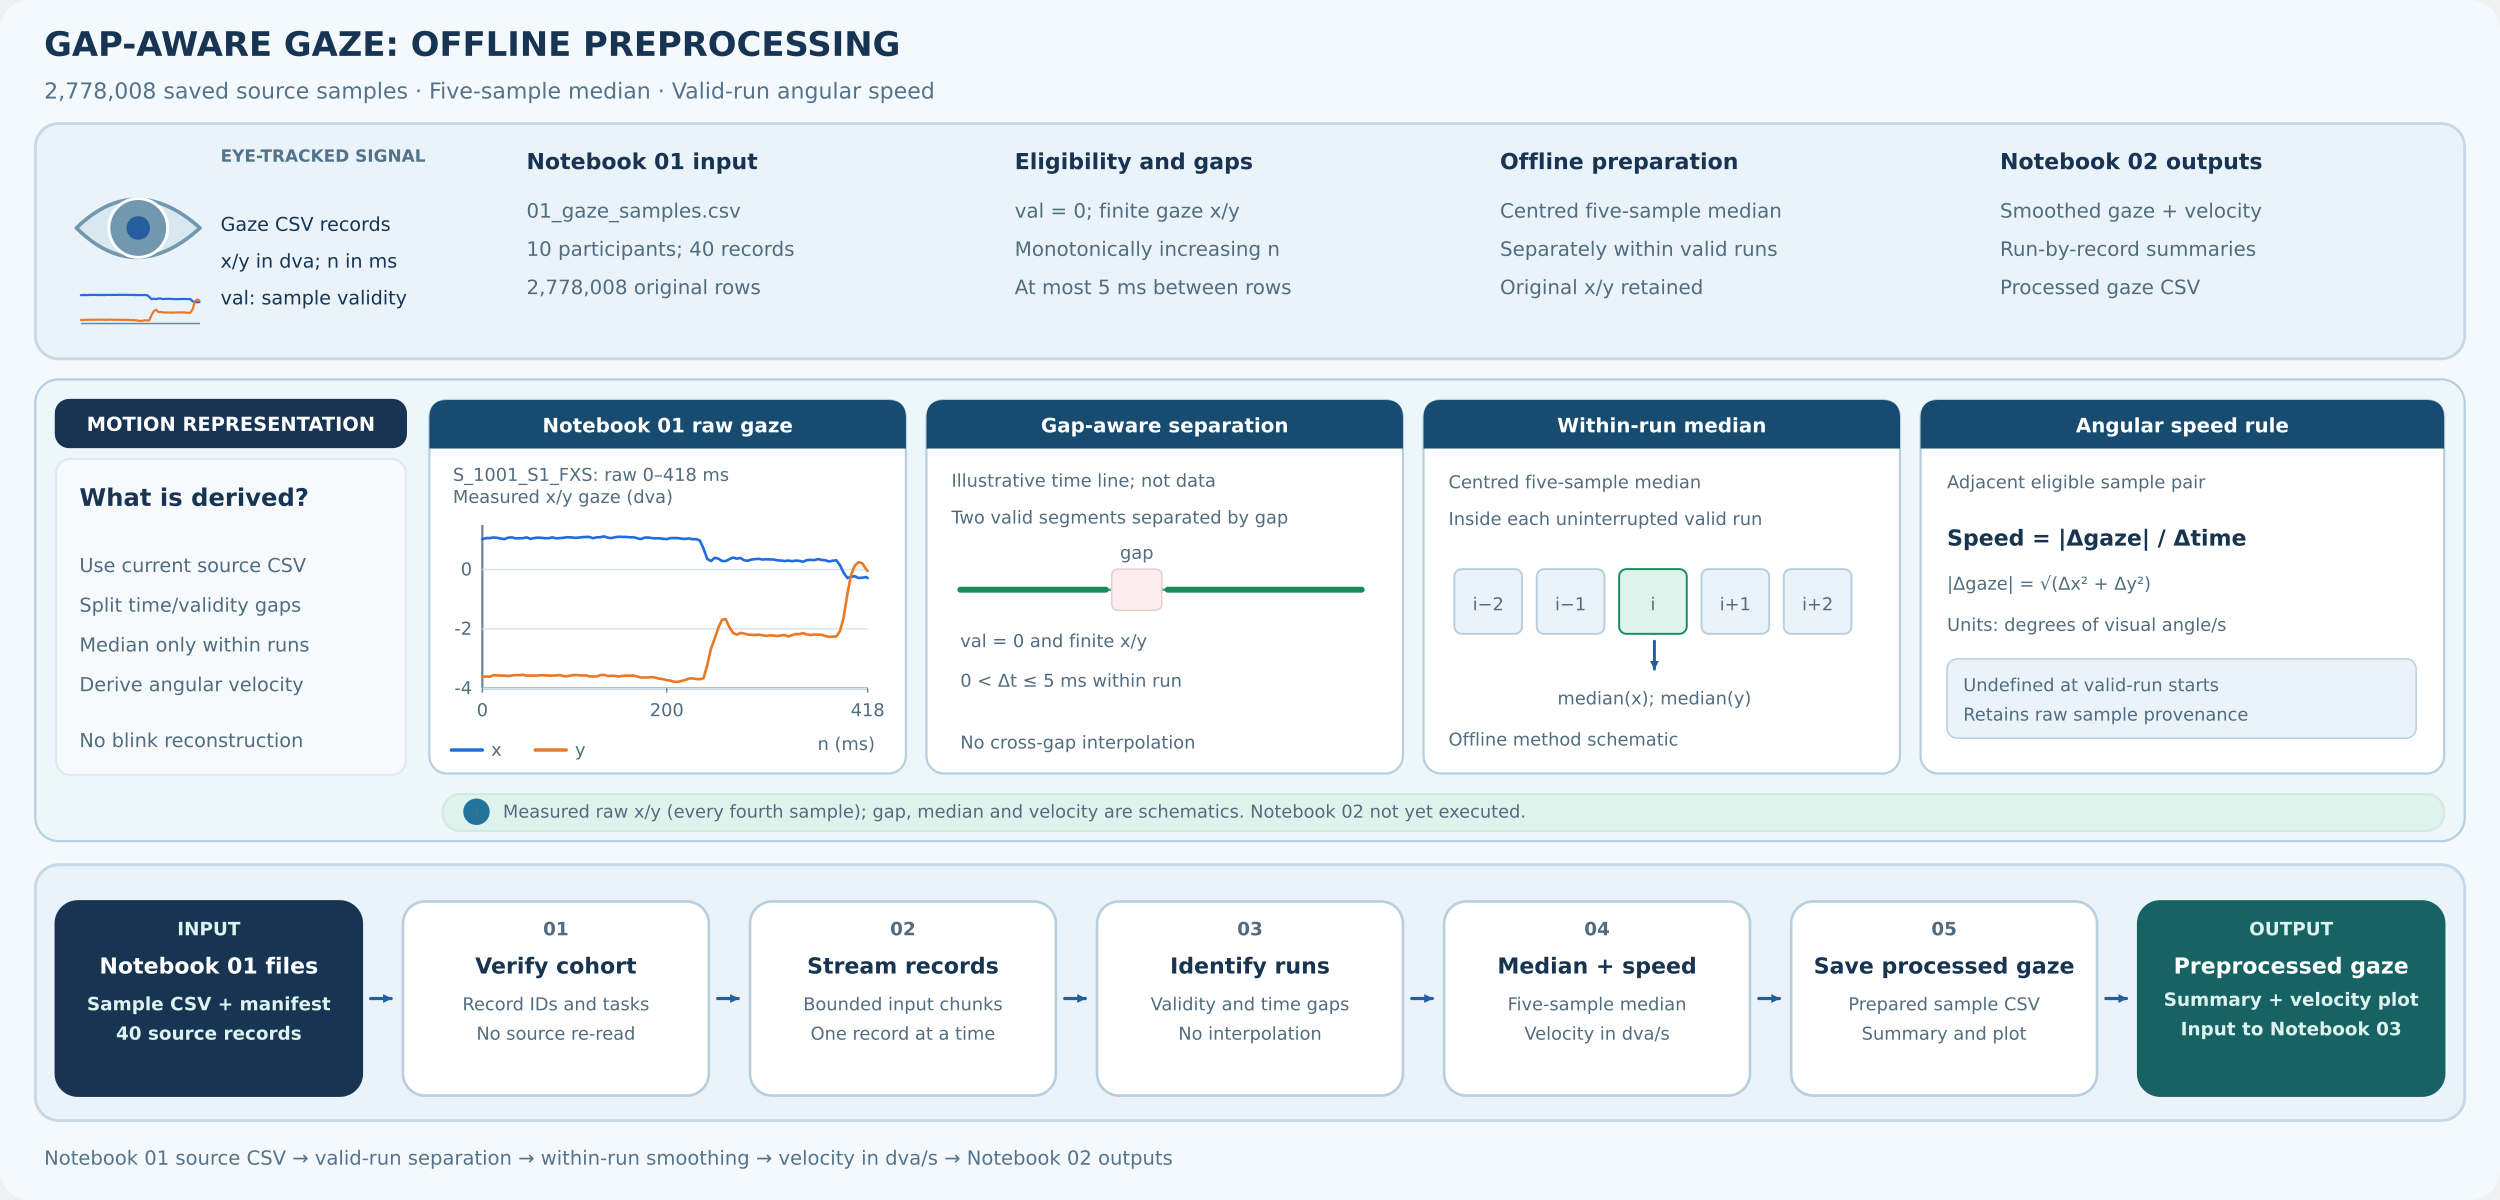
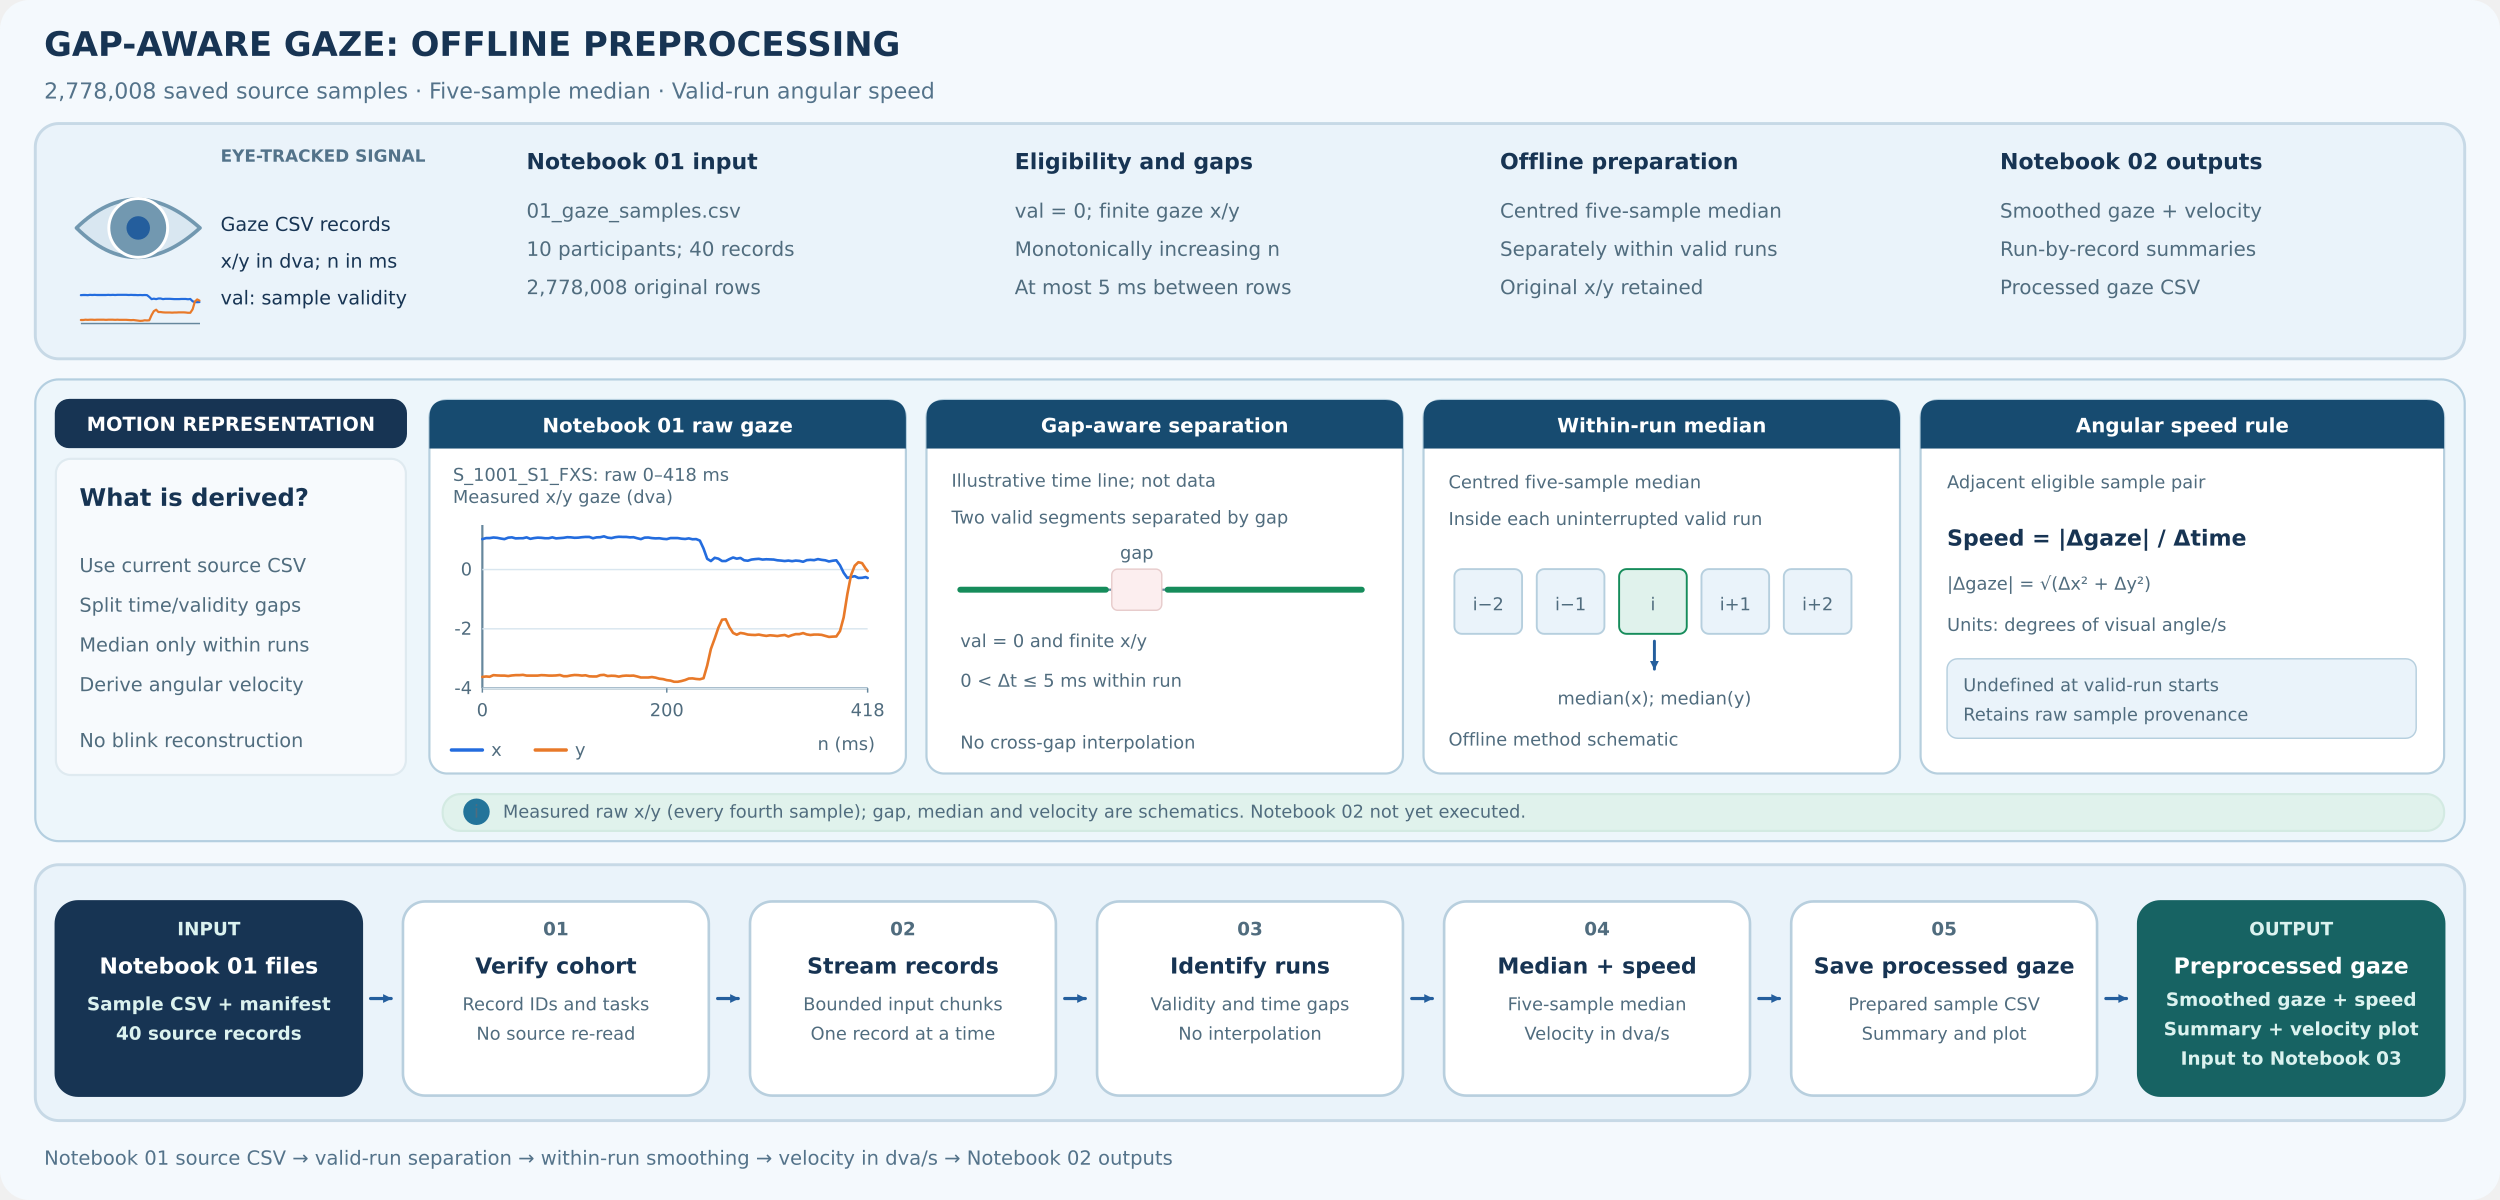
<svg xmlns="http://www.w3.org/2000/svg" width="1700" height="816" viewBox="0 0 1700 816" role="img" aria-labelledby="svg-title svg-desc">
  <defs>
    <style>
.title{font:700 23px DejaVu Sans,Arial,sans-serif;fill:#173453}.subtitle{font:400 15px DejaVu Sans,Arial,sans-serif;fill:#54738A}.sourceheading{font:700 11.5px DejaVu Sans,Arial,sans-serif;fill:#53738A}.sourcebody{font:400 13px DejaVu Sans,Arial,sans-serif;fill:#173453}.ctxhead{font:700 15px DejaVu Sans,Arial,sans-serif;fill:#173453}.ctxbody{font:400 13.5px DejaVu Sans,Arial,sans-serif;fill:#506C7E}.focushead{font:700 16.5px DejaVu Sans,Arial,sans-serif;fill:#173453}.focusbody{font:400 13.1px DejaVu Sans,Arial,sans-serif;fill:#506C7E}.sectionlabel{font:700 13.2px DejaVu Sans,Arial,sans-serif;fill:white}.panelhead{font:700 13.5px DejaVu Sans,Arial,sans-serif;fill:white}.panelbody{font:400 12.1px DejaVu Sans,Arial,sans-serif;fill:#506C7E}.nodeid{font:700 12.5px DejaVu Sans,Arial,sans-serif;fill:#506C7E}.nodetitle{font:700 15px DejaVu Sans,Arial,sans-serif;fill:#173453}.nodedesc{font:400 12.1px DejaVu Sans,Arial,sans-serif;fill:#506C7E}.endnodeid{font:700 12.5px DejaVu Sans,Arial,sans-serif;fill:#DBF2EF}.endnodetitle{font:700 15px DejaVu Sans,Arial,sans-serif;fill:white}.footer{font:400 13.3px DejaVu Sans,Arial,sans-serif;fill:#54738A}</style>
    <marker id="arr" markerWidth="6" markerHeight="6" refX="5.5" refY="3" orient="auto" markerUnits="userSpaceOnUse">
      <path d="M0 0 L6 3 L0 6 Z" fill="#245E9D" />
    </marker>
  </defs>
  <rect x="0" y="0" width="1700" height="816" rx="20" fill="#F4F9FD" stroke="none" stroke-width="1" />
  <g id="band-0-header">
    <text x="30" y="38" class="title">GAP-AWARE GAZE: OFFLINE PREPROCESSING</text>
    <text x="30" y="67" class="subtitle">2,778,008 saved source samples · Five-sample median · Valid-run angular speed</text>
  </g>
  <g id="band-1-context">
    <rect x="24" y="84" width="1652" height="160" rx="16" fill="#EAF3FA" stroke="#C7D9E6" stroke-width="2" />
    <g id="source">
      <text x="150" y="110" class="sourceheading">EYE-TRACKED SIGNAL</text>
      <path d="M52 155 Q92 116 136 155 Q92 195 52 155Z" fill="#D9E7F1" stroke="#7298B0" stroke-width="2.5" stroke-linejoin="round" />
      <circle cx="94" cy="155" r="20" fill="#7298B0" stroke="#FFFFFF" stroke-width="2" />
      <circle cx="94" cy="155" r="8" fill="#245E9D" />
      <line x1="55" y1="220" x2="136" y2="220" stroke="#66879D" stroke-width="1" />
      <path d="M55.0 200.7 L56.6 200.6 L58.1 200.6 L59.7 200.7 L61.2 200.5 L62.8 200.6 L64.3 200.5 L65.9 200.6 L67.4 200.6 L69.0 200.6 L70.5 200.6 L72.1 200.6 L73.6 200.5 L75.2 200.6 L76.7 200.5 L78.3 200.6 L79.8 200.5 L81.4 200.5 L82.9 200.5 L84.5 200.5 L86.0 200.5 L87.6 200.6 L89.1 200.5 L90.7 200.6 L92.2 200.6 L93.8 200.7 L95.3 200.6 L96.9 200.7 L98.4 200.6 L100.0 200.7 L101.5 201.9 L103.1 203.4 L104.6 203.1 L106.2 203.4 L107.7 203.0 L109.3 203.0 L110.8 203.4 L112.4 203.2 L113.9 203.2 L115.5 203.2 L117.0 203.3 L118.6 203.4 L120.1 203.4 L121.7 203.4 L123.2 203.3 L124.8 203.3 L126.3 203.3 L127.9 203.5 L129.4 203.3 L131.0 204.9 L132.5 205.4 L134.1 205.5 L135.6 205.4" fill="none" stroke="#236CDE" stroke-width="1.5" stroke-linecap="round" stroke-linejoin="round" />
      <path d="M55.0 217.6 L56.6 217.6 L58.1 217.4 L59.7 217.5 L61.2 217.4 L62.8 217.4 L64.3 217.5 L65.9 217.4 L67.4 217.4 L69.0 217.4 L70.5 217.4 L72.1 217.5 L73.6 217.4 L75.2 217.4 L76.7 217.4 L78.3 217.5 L79.8 217.4 L81.4 217.5 L82.9 217.5 L84.5 217.5 L86.0 217.5 L87.6 217.6 L89.1 217.7 L90.7 217.6 L92.2 217.8 L93.8 218.0 L95.3 218.2 L96.9 218.1 L98.4 217.8 L100.0 217.9 L101.5 217.8 L103.1 214.2 L104.6 211.6 L106.2 210.6 L107.7 212.2 L109.3 212.2 L110.8 212.4 L112.4 212.5 L113.9 212.5 L115.5 212.5 L117.0 212.6 L118.6 212.5 L120.1 212.5 L121.7 212.4 L123.2 212.4 L124.8 212.4 L126.3 212.5 L127.9 212.7 L129.4 212.7 L131.0 210.3 L132.5 205.1 L134.1 203.6 L135.6 204.4" fill="none" stroke="#E87929" stroke-width="1.5" stroke-linecap="round" stroke-linejoin="round" />
      <text x="150" y="157" class="sourcebody">Gaze CSV records</text>
      <text x="150" y="182" class="sourcebody">x/y in dva; n in ms</text>
      <text x="150" y="207" class="sourcebody">val: sample validity</text>
    </g>
    <g id="context-1">
      <text x="358" y="115" class="ctxhead">Notebook 01 input</text>
      <text x="358" y="148" class="ctxbody">01_gaze_samples.csv</text>
      <text x="358" y="174" class="ctxbody">10 participants; 40 records</text>
      <text x="358" y="200" class="ctxbody">2,778,008 original rows</text>
    </g>
    <g id="context-2">
      <text x="690" y="115" class="ctxhead">Eligibility and gaps</text>
      <text x="690" y="148" class="ctxbody">val = 0; finite gaze x/y</text>
      <text x="690" y="174" class="ctxbody">Monotonically increasing n</text>
      <text x="690" y="200" class="ctxbody">At most 5 ms between rows</text>
    </g>
    <g id="context-3">
      <text x="1020" y="115" class="ctxhead">Offline preparation</text>
      <text x="1020" y="148" class="ctxbody">Centred five-sample median</text>
      <text x="1020" y="174" class="ctxbody">Separately within valid runs</text>
      <text x="1020" y="200" class="ctxbody">Original x/y retained</text>
    </g>
    <g id="context-4">
      <text x="1360" y="115" class="ctxhead">Notebook 02 outputs</text>
      <text x="1360" y="148" class="ctxbody">Smoothed gaze + velocity</text>
      <text x="1360" y="174" class="ctxbody">Run-by-record summaries</text>
      <text x="1360" y="200" class="ctxbody">Processed gaze CSV</text>
    </g>
  </g>
  <g id="band-2-analysis">
    <rect x="24" y="258" width="1652" height="314" rx="16" fill="#EDF6FB" stroke="#B4CFE0" stroke-width="1.5" />
    <g id="focus">
      <rect x="38" y="272" width="238" height="32" rx="9" fill="#173453" stroke="#173453" stroke-width="1.5" />
      <text x="157" y="293" class="sectionlabel" text-anchor="middle">MOTION REPRESENTATION</text>
      <rect x="38" y="312" width="238" height="215" rx="10" fill="#F7FAFD" stroke="#DFEAF0" stroke-width="1.5" />
      <text x="54" y="344" class="focushead">What is derived?</text>
      <text x="54" y="389" class="focusbody">Use current source CSV</text>
      <text x="54" y="416" class="focusbody">Split time/validity gaps</text>
      <text x="54" y="443" class="focusbody">Median only within runs</text>
      <text x="54" y="470" class="focusbody">Derive angular velocity</text>
      <text x="54" y="508" class="focusbody">No blink reconstruction</text>
    </g>
    <g id="panels">
      <g id="panel-1">
        <rect x="292" y="272" width="324" height="254" rx="12" fill="#FFFFFF" stroke="#B6CFDE" stroke-width="1.5" />
        <path d="M304 272 H604 Q616 272 616 284 V305 H292 V284 Q292 272 304 272 Z" fill="#174B70" />
        <text x="454" y="294" class="panelhead" text-anchor="middle">Notebook 01 raw gaze</text>
        <g id="scientific-panel-1">
          <text x="308" y="327" class="panelbody">S_1001_S1_FXS: raw 0–418 ms</text>
          <text x="308" y="342" class="panelbody">Measured x/y gaze (dva)</text>
          <line x1="328" y1="357" x2="328" y2="468" stroke="#66879D" stroke-width="1.5" />
          <line x1="328" y1="468" x2="590" y2="468" stroke="#66879D" stroke-width="1.5" />
          <line x1="328" y1="468" x2="590" y2="468" stroke="#D9E6EF" stroke-width="1" />
          <text x="321" y="472" class="panelbody" text-anchor="end">-4</text>
          <line x1="328" y1="427.6" x2="590" y2="427.6" stroke="#D9E6EF" stroke-width="1" />
          <text x="321" y="431.6" class="panelbody" text-anchor="end">-2</text>
          <line x1="328" y1="387.3" x2="590" y2="387.3" stroke="#D9E6EF" stroke-width="1" />
          <text x="321" y="391.3" class="panelbody" text-anchor="end">0</text>
          <line x1="328" y1="468" x2="328" y2="471" stroke="#66879D" stroke-width="1" />
          <text x="328" y="487" class="panelbody" text-anchor="middle">0</text>
          <line x1="453.4" y1="468" x2="453.4" y2="471" stroke="#66879D" stroke-width="1" />
          <text x="453.4" y="487" class="panelbody" text-anchor="middle">200</text>
          <line x1="590" y1="468" x2="590" y2="471" stroke="#66879D" stroke-width="1" />
          <text x="590" y="487" class="panelbody" text-anchor="middle">418</text>
          <path d="M328.0 366.6 L330.5 365.9 L333.0 365.9 L335.5 365.5 L338.0 365.7 L340.5 366.2 L343.0 366.6 L345.6 365.6 L348.1 365.4 L350.6 366.1 L353.1 366.0 L355.6 366.0 L358.1 365.4 L360.6 366.4 L363.1 365.9 L365.6 365.6 L368.1 365.7 L370.6 366.0 L373.1 366.0 L375.6 365.4 L378.1 366.1 L380.7 365.9 L383.2 365.7 L385.7 365.3 L388.2 365.4 L390.7 365.7 L393.2 365.6 L395.7 365.3 L398.2 365.1 L400.7 365.1 L403.2 366.0 L405.7 365.4 L408.2 365.3 L410.7 364.7 L413.2 365.6 L415.8 365.9 L418.3 365.3 L420.8 365.0 L423.3 365.1 L425.8 365.1 L428.3 365.4 L430.8 365.3 L433.3 366.0 L435.8 366.6 L438.3 365.6 L440.8 365.5 L443.3 365.9 L445.8 366.1 L448.3 366.0 L450.9 366.4 L453.4 366.6 L455.9 365.9 L458.4 365.9 L460.9 365.9 L463.4 366.3 L465.9 366.5 L468.4 366.1 L470.9 366.7 L473.4 366.6 L475.9 367.6 L478.4 373.0 L480.9 380.0 L483.4 381.5 L486.0 379.3 L488.5 379.9 L491.0 381.5 L493.5 381.5 L496.0 380.2 L498.5 379.1 L501.0 379.9 L503.5 379.4 L506.0 381.0 L508.5 381.3 L511.0 380.5 L513.5 380.2 L516.0 380.0 L518.5 380.5 L521.1 380.3 L523.6 380.4 L526.1 380.5 L528.6 381.0 L531.1 381.2 L533.6 381.5 L536.1 381.2 L538.6 381.6 L541.1 381.2 L543.6 381.4 L546.1 382.0 L548.6 380.9 L551.1 380.7 L553.6 380.9 L556.2 380.2 L558.7 380.7 L561.2 381.0 L563.7 381.8 L566.2 381.3 L568.7 381.0 L571.2 384.4 L573.7 389.5 L576.2 393.0 L578.7 392.3 L581.2 391.8 L583.7 393.0 L586.2 392.9 L588.7 392.4 L590.0 393.0" fill="none" stroke="#236CDE" stroke-width="1.8" stroke-linecap="round" stroke-linejoin="round" />
          <path d="M328.0 460.3 L330.5 460.0 L333.0 460.2 L335.5 459.1 L338.0 459.3 L340.5 459.4 L343.0 459.4 L345.6 459.7 L348.1 459.3 L350.6 459.1 L353.1 459.1 L355.6 458.9 L358.1 459.4 L360.6 459.4 L363.1 459.4 L365.6 459.4 L368.1 459.1 L370.6 459.2 L373.1 459.4 L375.6 459.4 L378.1 459.3 L380.7 459.0 L383.2 459.8 L385.7 459.8 L388.2 459.3 L390.7 459.0 L393.2 459.1 L395.7 459.4 L398.2 459.2 L400.7 459.9 L403.2 460.0 L405.7 460.0 L408.2 459.1 L410.7 458.9 L413.2 459.7 L415.8 459.5 L418.3 459.6 L420.8 460.1 L423.3 459.6 L425.8 459.4 L428.3 459.5 L430.8 459.4 L433.3 460.0 L435.8 460.7 L438.3 460.7 L440.8 460.7 L443.3 460.4 L445.8 460.8 L448.3 461.5 L450.9 461.8 L453.4 462.5 L455.9 462.8 L458.4 463.6 L460.9 463.6 L463.4 463.1 L465.9 462.4 L468.4 461.4 L470.9 461.3 L473.4 461.7 L475.9 461.9 L478.4 461.2 L480.9 452.5 L483.4 441.3 L486.0 434.2 L488.5 426.8 L491.0 421.4 L493.5 421.1 L496.0 426.5 L498.5 430.4 L501.0 431.6 L503.5 430.4 L506.0 430.8 L508.5 431.5 L511.0 431.7 L513.5 431.8 L516.0 431.5 L518.5 432.0 L521.1 432.4 L523.6 432.0 L526.1 432.2 L528.6 432.5 L531.1 432.1 L533.6 431.8 L536.1 432.8 L538.6 431.9 L541.1 431.2 L543.6 431.2 L546.1 430.5 L548.6 431.4 L551.1 431.8 L553.6 431.5 L556.2 431.5 L558.7 431.7 L561.2 432.4 L563.7 433.1 L566.2 432.9 L568.7 432.8 L571.2 429.1 L573.7 419.8 L576.2 404.0 L578.7 391.1 L581.2 384.7 L583.7 382.3 L586.2 382.9 L588.7 386.7 L590.0 388.3" fill="none" stroke="#E87929" stroke-width="1.8" stroke-linecap="round" stroke-linejoin="round" />
          <path d="M307 510 L328 510" fill="none" stroke="#236CDE" stroke-width="2.4" stroke-linecap="round" stroke-linejoin="round" />
          <text x="334" y="514" class="panelbody">x</text>
          <path d="M364 510 L385 510" fill="none" stroke="#E87929" stroke-width="2.4" stroke-linecap="round" stroke-linejoin="round" />
          <text x="391" y="514" class="panelbody">y</text>
          <text x="595" y="510" class="panelbody" text-anchor="end">n (ms)</text>
        </g>
      </g>
      <g id="panel-2">
        <rect x="630" y="272" width="324" height="254" rx="12" fill="#FFFFFF" stroke="#B6CFDE" stroke-width="1.5" />
        <path d="M642 272 H942 Q954 272 954 284 V305 H630 V284 Q630 272 642 272 Z" fill="#174B70" />
        <text x="792" y="294" class="panelhead" text-anchor="middle">Gap-aware separation</text>
        <g id="scientific-panel-2">
          <text x="647" y="331" class="panelbody">Illustrative time line; not data</text>
          <text x="647" y="356" class="panelbody">Two valid segments separated by gap</text>
          <line x1="653" y1="401" x2="926" y2="401" stroke="#66879D" stroke-width="1.5" />
          <path d="M653 401 L752 401" fill="none" stroke="#168C5B" stroke-width="4" stroke-linecap="round" stroke-linejoin="round" />
          <path d="M794 401 L926 401" fill="none" stroke="#168C5B" stroke-width="4" stroke-linecap="round" stroke-linejoin="round" />
          <rect x="756" y="387" width="34" height="28" rx="4" fill="#FCEEEF" stroke="#E7CCCC" stroke-width="1" />
          <text x="773" y="380" class="panelbody" text-anchor="middle">gap</text>
          <text x="653" y="440" class="panelbody">val = 0 and finite x/y</text>
          <text x="653" y="467" class="panelbody">0 &lt; Δt ≤ 5 ms within run</text>
          <text x="653" y="509" class="panelbody">No cross-gap interpolation</text>
        </g>
      </g>
      <g id="panel-3">
        <rect x="968" y="272" width="324" height="254" rx="12" fill="#FFFFFF" stroke="#B6CFDE" stroke-width="1.5" />
        <path d="M980 272 H1280 Q1292 272 1292 284 V305 H968 V284 Q968 272 980 272 Z" fill="#174B70" />
        <text x="1130" y="294" class="panelhead" text-anchor="middle">Within-run median</text>
        <g id="scientific-panel-3">
          <text x="985" y="332" class="panelbody">Centred five-sample median</text>
          <text x="985" y="357" class="panelbody">Inside each uninterrupted valid run</text>
          <rect x="989" y="387" width="46" height="44" rx="5" fill="#EAF3FA" stroke="#B6CFDE" stroke-width="1.3" />
          <text x="1012" y="415" class="panelbody" text-anchor="middle">i−2</text>
          <rect x="1045" y="387" width="46" height="44" rx="5" fill="#EAF3FA" stroke="#B6CFDE" stroke-width="1.3" />
          <text x="1068" y="415" class="panelbody" text-anchor="middle">i−1</text>
          <rect x="1101" y="387" width="46" height="44" rx="5" fill="#E0F2EC" stroke="#168C5B" stroke-width="1.3" />
          <text x="1124" y="415" class="panelbody" text-anchor="middle">i</text>
          <rect x="1157" y="387" width="46" height="44" rx="5" fill="#EAF3FA" stroke="#B6CFDE" stroke-width="1.3" />
          <text x="1180" y="415" class="panelbody" text-anchor="middle">i+1</text>
          <rect x="1213" y="387" width="46" height="44" rx="5" fill="#EAF3FA" stroke="#B6CFDE" stroke-width="1.3" />
          <text x="1236" y="415" class="panelbody" text-anchor="middle">i+2</text>
          <path d="M1125 436 L1125 455" fill="none" stroke="#245E9D" stroke-width="2" stroke-linecap="round" stroke-linejoin="round" marker-end="url(#arr)" />
          <text x="1125" y="479" class="panelbody" text-anchor="middle">median(x); median(y)</text>
          <text x="985" y="507" class="panelbody">Offline method schematic</text>
        </g>
      </g>
      <g id="panel-4">
        <rect x="1306" y="272" width="356" height="254" rx="12" fill="#FFFFFF" stroke="#B6CFDE" stroke-width="1.5" />
        <path d="M1318 272 H1650 Q1662 272 1662 284 V305 H1306 V284 Q1306 272 1318 272 Z" fill="#174B70" />
        <text x="1484" y="294" class="panelhead" text-anchor="middle">Angular speed rule</text>
        <g id="scientific-panel-4">
          <text x="1324" y="332" class="panelbody">Adjacent eligible sample pair</text>
          <text x="1324" y="371" class="ctxhead">Speed = |Δgaze| / Δtime</text>
          <text x="1324" y="401" class="panelbody">|Δgaze| = √(Δx² + Δy²)</text>
          <text x="1324" y="429" class="panelbody">Units: degrees of visual angle/s</text>
          <rect x="1324" y="448" width="319" height="54" rx="7" fill="#EAF3FA" stroke="#B6CFDE" stroke-width="1" />
          <text x="1335" y="470" class="panelbody">Undefined at valid-run starts</text>
          <text x="1335" y="490" class="panelbody">Retains raw sample provenance</text>
        </g>
      </g>
    </g>
    <g id="scientific-note">
      <rect x="301" y="540" width="1361" height="25" rx="12" fill="#E0F2EC" stroke="#D3EAE2" stroke-width="1.5" />
      <circle cx="324" cy="552" r="9" fill="#23749A" />
      <text x="324" y="556" class="panelbody" text-anchor="middle" fill="#FFFFFF" font-weight="700">i</text>
      <text x="342" y="556" class="panelbody" font-weight="700" fill="#173453">Measured raw x/y (every fourth sample); gap, median and velocity are schematics. Notebook 02 not yet executed.</text>
    </g>
  </g>
  <g id="band-3-workflow">
    <rect x="24" y="588" width="1652" height="174" rx="16" fill="#EAF3FA" stroke="#C7D9E6" stroke-width="2" />
    <g id="nodes">
      <g id="node-0">
        <rect x="38" y="613" width="208" height="132" rx="15" fill="#173453" stroke="#173453" stroke-width="1.8" />
        <text x="142" y="636" class="endnodeid" text-anchor="middle">INPUT</text>
        <text x="142" y="662" class="endnodetitle" text-anchor="middle">Notebook 01 files</text>
        <text x="142" y="687" class="endnodeid" text-anchor="middle">Sample CSV + manifest</text>
        <text x="142" y="707" class="endnodeid" text-anchor="middle">40 source records</text>
      </g>
      <g id="node-1">
        <rect x="274" y="613" width="208" height="132" rx="15" fill="#FFFFFF" stroke="#B8CFDE" stroke-width="1.8" />
        <text x="378" y="636" class="nodeid" text-anchor="middle">01</text>
        <text x="378" y="662" class="nodetitle" text-anchor="middle">Verify cohort</text>
        <text x="378" y="687" class="nodedesc" text-anchor="middle">Record IDs and tasks</text>
        <text x="378" y="707" class="nodedesc" text-anchor="middle">No source re-read</text>
      </g>
      <g id="node-2">
        <rect x="510" y="613" width="208" height="132" rx="15" fill="#FFFFFF" stroke="#B8CFDE" stroke-width="1.8" />
        <text x="614" y="636" class="nodeid" text-anchor="middle">02</text>
        <text x="614" y="662" class="nodetitle" text-anchor="middle">Stream records</text>
        <text x="614" y="687" class="nodedesc" text-anchor="middle">Bounded input chunks</text>
        <text x="614" y="707" class="nodedesc" text-anchor="middle">One record at a time</text>
      </g>
      <g id="node-3">
        <rect x="746" y="613" width="208" height="132" rx="15" fill="#FFFFFF" stroke="#B8CFDE" stroke-width="1.8" />
        <text x="850" y="636" class="nodeid" text-anchor="middle">03</text>
        <text x="850" y="662" class="nodetitle" text-anchor="middle">Identify runs</text>
        <text x="850" y="687" class="nodedesc" text-anchor="middle">Validity and time gaps</text>
        <text x="850" y="707" class="nodedesc" text-anchor="middle">No interpolation</text>
      </g>
      <g id="node-4">
        <rect x="982" y="613" width="208" height="132" rx="15" fill="#FFFFFF" stroke="#B8CFDE" stroke-width="1.8" />
        <text x="1086" y="636" class="nodeid" text-anchor="middle">04</text>
        <text x="1086" y="662" class="nodetitle" text-anchor="middle">Median + speed</text>
        <text x="1086" y="687" class="nodedesc" text-anchor="middle">Five-sample median</text>
        <text x="1086" y="707" class="nodedesc" text-anchor="middle">Velocity in dva/s</text>
      </g>
      <g id="node-5">
        <rect x="1218" y="613" width="208" height="132" rx="15" fill="#FFFFFF" stroke="#B8CFDE" stroke-width="1.8" />
        <text x="1322" y="636" class="nodeid" text-anchor="middle">05</text>
        <text x="1322" y="662" class="nodetitle" text-anchor="middle">Save processed gaze</text>
        <text x="1322" y="687" class="nodedesc" text-anchor="middle">Prepared sample CSV</text>
        <text x="1322" y="707" class="nodedesc" text-anchor="middle">Summary and plot</text>
      </g>
      <g id="node-6">
        <rect x="1454" y="613" width="208" height="132" rx="15" fill="#176363" stroke="#176363" stroke-width="1.8" />
        <text x="1558" y="636" class="endnodeid" text-anchor="middle">OUTPUT</text>
        <text x="1558" y="662" class="endnodetitle" text-anchor="middle">Preprocessed gaze</text>
-         <text x="1558" y="684" class="endnodeid" text-anchor="middle">Summary + velocity plot</text>
-         <text x="1558" y="704" class="endnodeid" text-anchor="middle">Input to Notebook 03</text>
+         <text x="1558" y="684" class="endnodeid" text-anchor="middle">Smoothed gaze + speed</text>
+         <text x="1558" y="704" class="endnodeid" text-anchor="middle">Summary + velocity plot</text>
+         <text x="1558" y="724" class="endnodeid" text-anchor="middle">Input to Notebook 03</text>
      </g>
    </g>
    <g id="connectors">
      <path d="M252 679 L266 679" fill="none" stroke="#245E9D" stroke-width="2.2" stroke-linecap="round" stroke-linejoin="round" marker-end="url(#arr)" />
      <path d="M488 679 L502 679" fill="none" stroke="#245E9D" stroke-width="2.2" stroke-linecap="round" stroke-linejoin="round" marker-end="url(#arr)" />
      <path d="M724 679 L738 679" fill="none" stroke="#245E9D" stroke-width="2.2" stroke-linecap="round" stroke-linejoin="round" marker-end="url(#arr)" />
      <path d="M960 679 L974 679" fill="none" stroke="#245E9D" stroke-width="2.2" stroke-linecap="round" stroke-linejoin="round" marker-end="url(#arr)" />
      <path d="M1196 679 L1210 679" fill="none" stroke="#245E9D" stroke-width="2.2" stroke-linecap="round" stroke-linejoin="round" marker-end="url(#arr)" />
      <path d="M1432 679 L1446 679" fill="none" stroke="#245E9D" stroke-width="2.2" stroke-linecap="round" stroke-linejoin="round" marker-end="url(#arr)" />
    </g>
  </g>
  <g id="band-4-summary">
    <text x="30" y="792" class="footer">Notebook 01 source CSV → valid-run separation → within-run smoothing → velocity in dva/s → Notebook 02 outputs</text>
  </g>
</svg>
